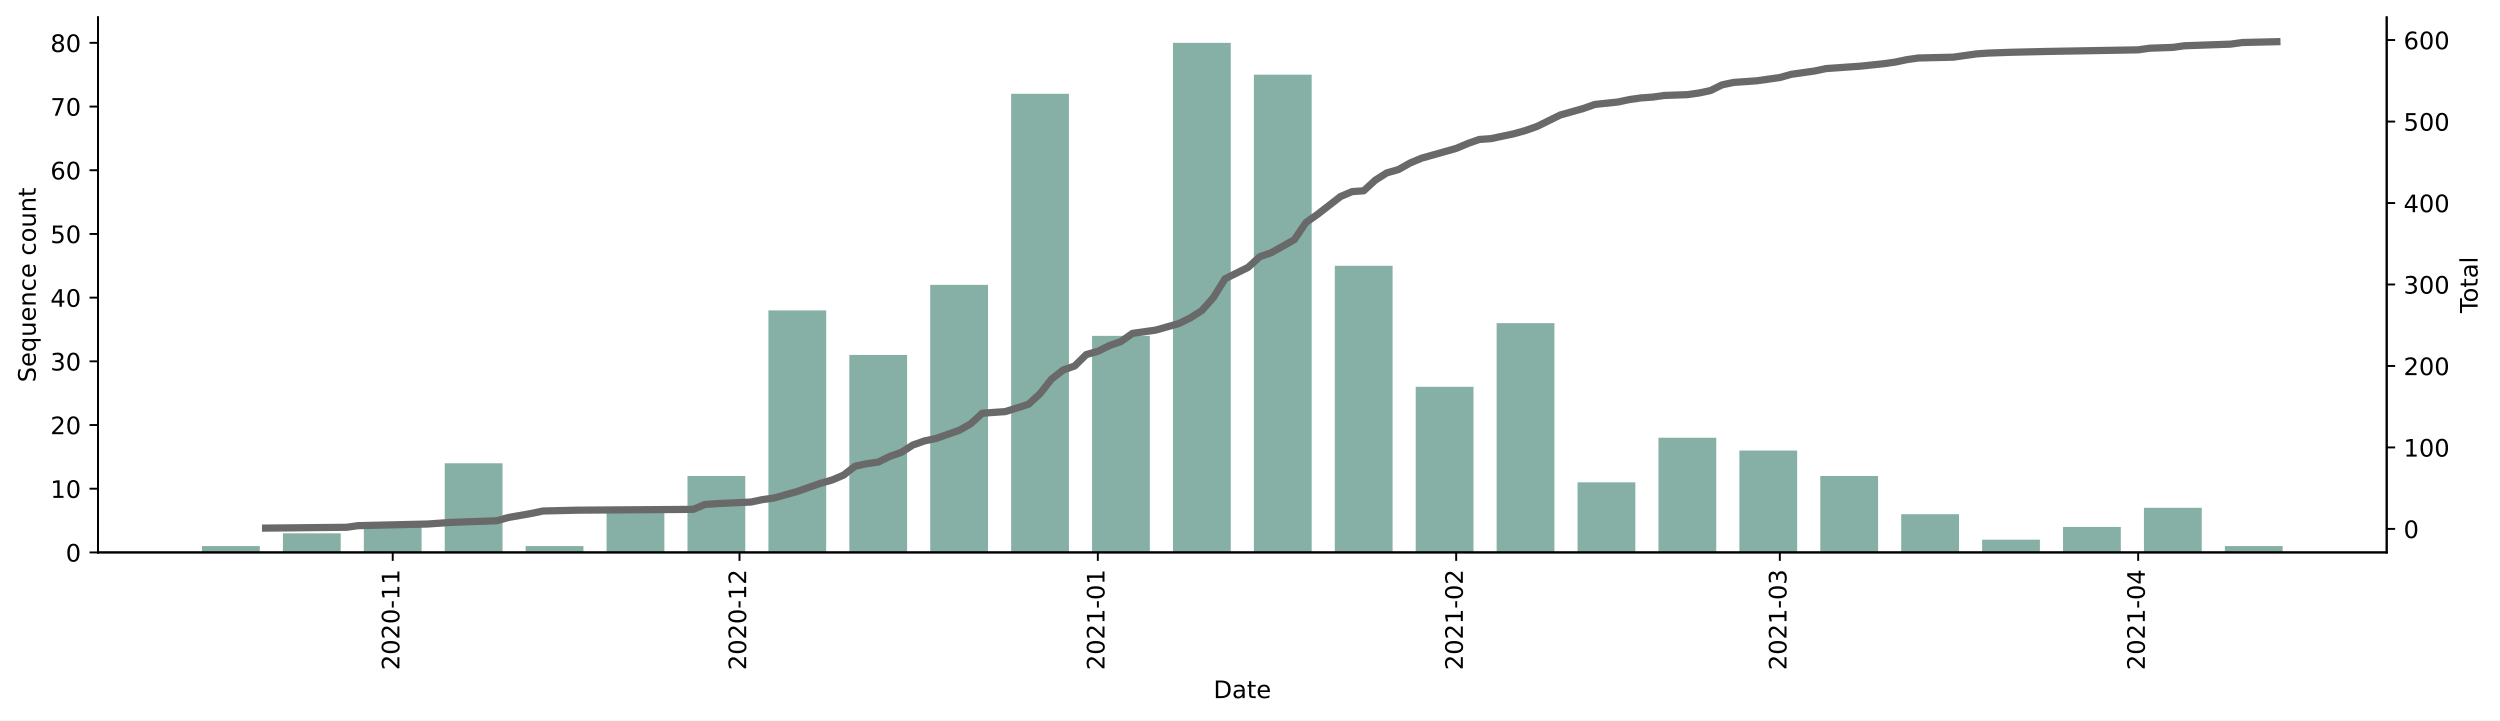
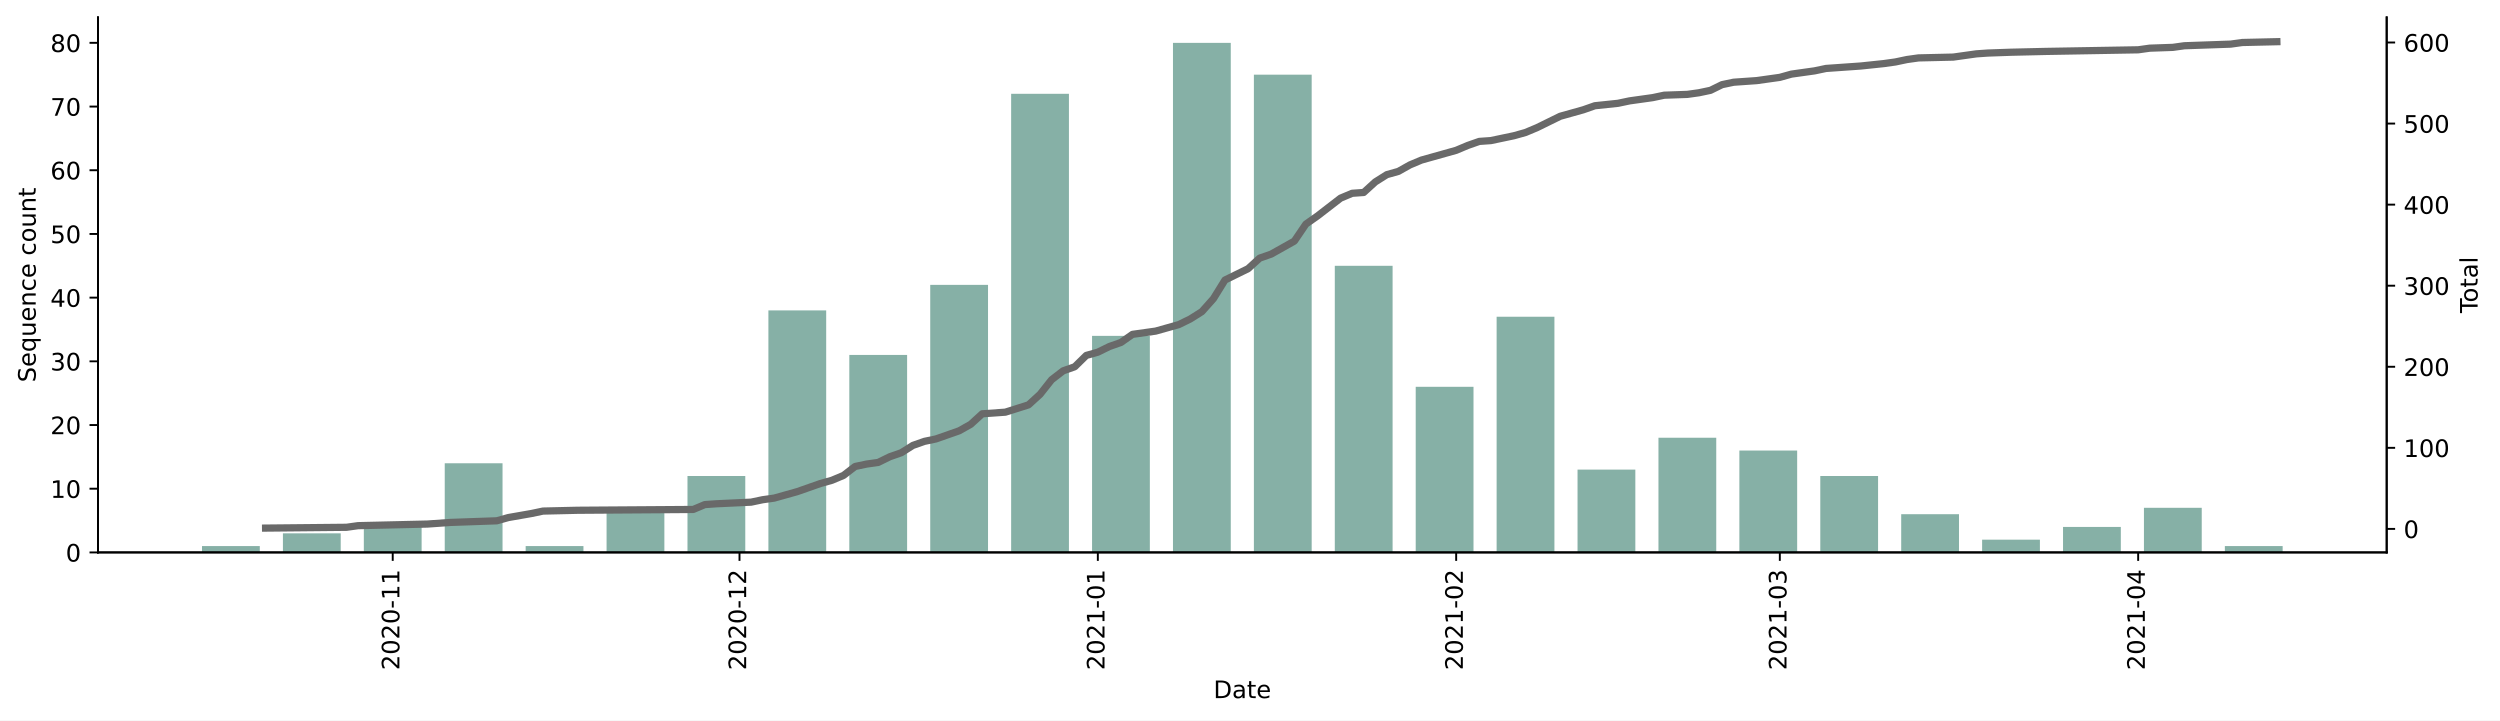
<svg xmlns="http://www.w3.org/2000/svg" xmlns:xlink="http://www.w3.org/1999/xlink" height="298.621pt" version="1.1" viewBox="0 0 1036.169 298.621" width="1036.169pt">
  <defs>
    <style type="text/css">*{stroke-linecap:butt;stroke-linejoin:round;}</style>
  </defs>
  <g id="figure_1">
    <g id="patch_1">
      <path d="M 0 298.621  L 1036.169 298.621  L 1036.169 0  L 0 0  z " style="fill:#ffffff;" />
    </g>
    <g id="axes_1">
      <g id="patch_2">
        <path d="M 40.603 228.96  L 989.203 228.96  L 989.203 7.2  L 40.603 7.2  z " style="fill:#ffffff;" />
      </g>
      <g id="patch_3">
-         <path clip-path="url(#p491e9b3d1e)" d="M 83.721 228.96  L 107.676 228.96  L 107.676 226.32  L 83.721 226.32  z " style="fill:#86b0a6;" />
+         <path clip-path="url(#p1c9dabd5e3)" d="M 83.721 228.96  L 107.676 228.96  L 107.676 226.32  L 83.721 226.32  z " style="fill:#86b0a6;" />
      </g>
      <g id="patch_4">
-         <path clip-path="url(#p491e9b3d1e)" d="M 117.258 228.96  L 141.212 228.96  L 141.212 221.04  L 117.258 221.04  z " style="fill:#86b0a6;" />
+         <path clip-path="url(#p1c9dabd5e3)" d="M 117.258 228.96  L 141.212 228.96  L 141.212 221.04  L 117.258 221.04  z " style="fill:#86b0a6;" />
      </g>
      <g id="patch_5">
-         <path clip-path="url(#p491e9b3d1e)" d="M 150.794 228.96  L 174.749 228.96  L 174.749 218.4  L 150.794 218.4  z " style="fill:#86b0a6;" />
+         <path clip-path="url(#p1c9dabd5e3)" d="M 150.794 228.96  L 174.749 228.96  L 174.749 218.4  L 150.794 218.4  z " style="fill:#86b0a6;" />
      </g>
      <g id="patch_6">
-         <path clip-path="url(#p491e9b3d1e)" d="M 184.33 228.96  L 208.285 228.96  L 208.285 192  L 184.33 192  z " style="fill:#86b0a6;" />
+         <path clip-path="url(#p1c9dabd5e3)" d="M 184.33 228.96  L 208.285 228.96  L 208.285 192  L 184.33 192  z " style="fill:#86b0a6;" />
      </g>
      <g id="patch_7">
-         <path clip-path="url(#p491e9b3d1e)" d="M 217.867 228.96  L 241.821 228.96  L 241.821 226.32  L 217.867 226.32  z " style="fill:#86b0a6;" />
+         <path clip-path="url(#p1c9dabd5e3)" d="M 217.867 228.96  L 241.821 228.96  L 241.821 226.32  L 217.867 226.32  z " style="fill:#86b0a6;" />
      </g>
      <g id="patch_8">
-         <path clip-path="url(#p491e9b3d1e)" d="M 251.403 228.96  L 275.358 228.96  L 275.358 210.48  L 251.403 210.48  z " style="fill:#86b0a6;" />
+         <path clip-path="url(#p1c9dabd5e3)" d="M 251.403 228.96  L 275.358 228.96  L 275.358 210.48  L 251.403 210.48  z " style="fill:#86b0a6;" />
      </g>
      <g id="patch_9">
-         <path clip-path="url(#p491e9b3d1e)" d="M 284.939 228.96  L 308.894 228.96  L 308.894 197.28  L 284.939 197.28  z " style="fill:#86b0a6;" />
+         <path clip-path="url(#p1c9dabd5e3)" d="M 284.939 228.96  L 308.894 228.96  L 308.894 197.28  L 284.939 197.28  z " style="fill:#86b0a6;" />
      </g>
      <g id="patch_10">
-         <path clip-path="url(#p491e9b3d1e)" d="M 318.476 228.96  L 342.43 228.96  L 342.43 128.64  L 318.476 128.64  z " style="fill:#86b0a6;" />
+         <path clip-path="url(#p1c9dabd5e3)" d="M 318.476 228.96  L 342.43 228.96  L 342.43 128.64  L 318.476 128.64  z " style="fill:#86b0a6;" />
      </g>
      <g id="patch_11">
-         <path clip-path="url(#p491e9b3d1e)" d="M 352.012 228.96  L 375.967 228.96  L 375.967 147.12  L 352.012 147.12  z " style="fill:#86b0a6;" />
+         <path clip-path="url(#p1c9dabd5e3)" d="M 352.012 228.96  L 375.967 228.96  L 375.967 147.12  L 352.012 147.12  z " style="fill:#86b0a6;" />
      </g>
      <g id="patch_12">
-         <path clip-path="url(#p491e9b3d1e)" d="M 385.549 228.96  L 409.503 228.96  L 409.503 118.08  L 385.549 118.08  z " style="fill:#86b0a6;" />
+         <path clip-path="url(#p1c9dabd5e3)" d="M 385.549 228.96  L 409.503 228.96  L 409.503 118.08  L 385.549 118.08  z " style="fill:#86b0a6;" />
      </g>
      <g id="patch_13">
-         <path clip-path="url(#p491e9b3d1e)" d="M 419.085 228.96  L 443.039 228.96  L 443.039 38.88  L 419.085 38.88  z " style="fill:#86b0a6;" />
+         <path clip-path="url(#p1c9dabd5e3)" d="M 419.085 228.96  L 443.039 228.96  L 443.039 38.88  L 419.085 38.88  z " style="fill:#86b0a6;" />
      </g>
      <g id="patch_14">
-         <path clip-path="url(#p491e9b3d1e)" d="M 452.621 228.96  L 476.576 228.96  L 476.576 139.2  L 452.621 139.2  z " style="fill:#86b0a6;" />
+         <path clip-path="url(#p1c9dabd5e3)" d="M 452.621 228.96  L 476.576 228.96  L 476.576 139.2  L 452.621 139.2  z " style="fill:#86b0a6;" />
      </g>
      <g id="patch_15">
-         <path clip-path="url(#p491e9b3d1e)" d="M 486.158 228.96  L 510.112 228.96  L 510.112 17.76  L 486.158 17.76  z " style="fill:#86b0a6;" />
+         <path clip-path="url(#p1c9dabd5e3)" d="M 486.158 228.96  L 510.112 228.96  L 510.112 17.76  L 486.158 17.76  z " style="fill:#86b0a6;" />
      </g>
      <g id="patch_16">
-         <path clip-path="url(#p491e9b3d1e)" d="M 519.694 228.96  L 543.649 228.96  L 543.649 30.96  L 519.694 30.96  z " style="fill:#86b0a6;" />
+         <path clip-path="url(#p1c9dabd5e3)" d="M 519.694 228.96  L 543.649 228.96  L 543.649 30.96  L 519.694 30.96  z " style="fill:#86b0a6;" />
      </g>
      <g id="patch_17">
-         <path clip-path="url(#p491e9b3d1e)" d="M 553.23 228.96  L 577.185 228.96  L 577.185 110.16  L 553.23 110.16  z " style="fill:#86b0a6;" />
+         <path clip-path="url(#p1c9dabd5e3)" d="M 553.23 228.96  L 577.185 228.96  L 577.185 110.16  L 553.23 110.16  z " style="fill:#86b0a6;" />
      </g>
      <g id="patch_18">
-         <path clip-path="url(#p491e9b3d1e)" d="M 586.767 228.96  L 610.721 228.96  L 610.721 160.32  L 586.767 160.32  z " style="fill:#86b0a6;" />
+         <path clip-path="url(#p1c9dabd5e3)" d="M 586.767 228.96  L 610.721 228.96  L 610.721 160.32  L 586.767 160.32  z " style="fill:#86b0a6;" />
      </g>
      <g id="patch_19">
-         <path clip-path="url(#p491e9b3d1e)" d="M 620.303 228.96  L 644.258 228.96  L 644.258 133.92  L 620.303 133.92  z " style="fill:#86b0a6;" />
+         <path clip-path="url(#p1c9dabd5e3)" d="M 620.303 228.96  L 644.258 228.96  L 644.258 131.28  L 620.303 131.28  z " style="fill:#86b0a6;" />
      </g>
      <g id="patch_20">
-         <path clip-path="url(#p491e9b3d1e)" d="M 653.839 228.96  L 677.794 228.96  L 677.794 199.92  L 653.839 199.92  z " style="fill:#86b0a6;" />
+         <path clip-path="url(#p1c9dabd5e3)" d="M 653.839 228.96  L 677.794 228.96  L 677.794 194.64  L 653.839 194.64  z " style="fill:#86b0a6;" />
      </g>
      <g id="patch_21">
-         <path clip-path="url(#p491e9b3d1e)" d="M 687.376 228.96  L 711.33 228.96  L 711.33 181.44  L 687.376 181.44  z " style="fill:#86b0a6;" />
+         <path clip-path="url(#p1c9dabd5e3)" d="M 687.376 228.96  L 711.33 228.96  L 711.33 181.44  L 687.376 181.44  z " style="fill:#86b0a6;" />
      </g>
      <g id="patch_22">
-         <path clip-path="url(#p491e9b3d1e)" d="M 720.912 228.96  L 744.867 228.96  L 744.867 186.72  L 720.912 186.72  z " style="fill:#86b0a6;" />
+         <path clip-path="url(#p1c9dabd5e3)" d="M 720.912 228.96  L 744.867 228.96  L 744.867 186.72  L 720.912 186.72  z " style="fill:#86b0a6;" />
      </g>
      <g id="patch_23">
-         <path clip-path="url(#p491e9b3d1e)" d="M 754.449 228.96  L 778.403 228.96  L 778.403 197.28  L 754.449 197.28  z " style="fill:#86b0a6;" />
+         <path clip-path="url(#p1c9dabd5e3)" d="M 754.449 228.96  L 778.403 228.96  L 778.403 197.28  L 754.449 197.28  z " style="fill:#86b0a6;" />
      </g>
      <g id="patch_24">
-         <path clip-path="url(#p491e9b3d1e)" d="M 787.985 228.96  L 811.939 228.96  L 811.939 213.12  L 787.985 213.12  z " style="fill:#86b0a6;" />
+         <path clip-path="url(#p1c9dabd5e3)" d="M 787.985 228.96  L 811.939 228.96  L 811.939 213.12  L 787.985 213.12  z " style="fill:#86b0a6;" />
      </g>
      <g id="patch_25">
-         <path clip-path="url(#p491e9b3d1e)" d="M 821.521 228.96  L 845.476 228.96  L 845.476 223.68  L 821.521 223.68  z " style="fill:#86b0a6;" />
+         <path clip-path="url(#p1c9dabd5e3)" d="M 821.521 228.96  L 845.476 228.96  L 845.476 223.68  L 821.521 223.68  z " style="fill:#86b0a6;" />
      </g>
      <g id="patch_26">
-         <path clip-path="url(#p491e9b3d1e)" d="M 855.058 228.96  L 879.012 228.96  L 879.012 218.4  L 855.058 218.4  z " style="fill:#86b0a6;" />
+         <path clip-path="url(#p1c9dabd5e3)" d="M 855.058 228.96  L 879.012 228.96  L 879.012 218.4  L 855.058 218.4  z " style="fill:#86b0a6;" />
      </g>
      <g id="patch_27">
-         <path clip-path="url(#p491e9b3d1e)" d="M 888.594 228.96  L 912.549 228.96  L 912.549 210.48  L 888.594 210.48  z " style="fill:#86b0a6;" />
+         <path clip-path="url(#p1c9dabd5e3)" d="M 888.594 228.96  L 912.549 228.96  L 912.549 210.48  L 888.594 210.48  z " style="fill:#86b0a6;" />
      </g>
      <g id="patch_28">
-         <path clip-path="url(#p491e9b3d1e)" d="M 922.13 228.96  L 946.085 228.96  L 946.085 226.32  L 922.13 226.32  z " style="fill:#86b0a6;" />
+         <path clip-path="url(#p1c9dabd5e3)" d="M 922.13 228.96  L 946.085 228.96  L 946.085 226.32  L 922.13 226.32  z " style="fill:#86b0a6;" />
      </g>
      <g id="matplotlib.axis_1">
        <g id="xtick_1">
          <g id="line2d_1">
            <defs>
-               <path d="M 0 0  L 0 3.5  " id="m1085ce2974" style="stroke:#000000;stroke-width:0.8;" />
+               <path d="M 0 0  L 0 3.5  " id="m5eb564150a" style="stroke:#000000;stroke-width:0.8;" />
            </defs>
            <g>
-               <use style="stroke:#000000;stroke-width:0.8;" x="162.771" xlink:href="#m1085ce2974" y="228.96" />
+               <use style="stroke:#000000;stroke-width:0.8;" x="162.771" xlink:href="#m5eb564150a" y="228.96" />
            </g>
          </g>
          <g id="text_1">
            <g transform="translate(165.5307 277.7428)rotate(-90)scale(0.1 -0.1)">
              <defs>
                <path d="M 19.188 8.297  L 53.609 8.297  L 53.609 0  L 7.328 0  L 7.328 8.297  Q 12.938 14.109 22.625 23.891  Q 32.328 33.688 34.812 36.531  Q 39.547 41.844 41.422 45.531  Q 43.312 49.219 43.312 52.781  Q 43.312 58.594 39.234 62.25  Q 35.156 65.922 28.609 65.922  Q 23.969 65.922 18.812 64.312  Q 13.672 62.703 7.812 59.422  L 7.812 69.391  Q 13.766 71.781 18.938 73  Q 24.125 74.219 28.422 74.219  Q 39.75 74.219 46.484 68.547  Q 53.219 62.891 53.219 53.422  Q 53.219 48.922 51.531 44.891  Q 49.859 40.875 45.406 35.406  Q 44.188 33.984 37.641 27.219  Q 31.109 20.453 19.188 8.297  z " id="DejaVuSans-50" />
                <path d="M 31.781 66.406  Q 24.172 66.406 20.328 58.906  Q 16.5 51.422 16.5 36.375  Q 16.5 21.391 20.328 13.891  Q 24.172 6.391 31.781 6.391  Q 39.453 6.391 43.281 13.891  Q 47.125 21.391 47.125 36.375  Q 47.125 51.422 43.281 58.906  Q 39.453 66.406 31.781 66.406  z M 31.781 74.219  Q 44.047 74.219 50.516 64.516  Q 56.984 54.828 56.984 36.375  Q 56.984 17.969 50.516 8.266  Q 44.047 -1.422 31.781 -1.422  Q 19.531 -1.422 13.062 8.266  Q 6.594 17.969 6.594 36.375  Q 6.594 54.828 13.062 64.516  Q 19.531 74.219 31.781 74.219  z " id="DejaVuSans-48" />
                <path d="M 4.891 31.391  L 31.203 31.391  L 31.203 23.391  L 4.891 23.391  z " id="DejaVuSans-45" />
                <path d="M 12.406 8.297  L 28.516 8.297  L 28.516 63.922  L 10.984 60.406  L 10.984 69.391  L 28.422 72.906  L 38.281 72.906  L 38.281 8.297  L 54.391 8.297  L 54.391 0  L 12.406 0  z " id="DejaVuSans-49" />
              </defs>
              <use xlink:href="#DejaVuSans-50" />
              <use x="63.623" xlink:href="#DejaVuSans-48" />
              <use x="127.246" xlink:href="#DejaVuSans-50" />
              <use x="190.869" xlink:href="#DejaVuSans-48" />
              <use x="254.492" xlink:href="#DejaVuSans-45" />
              <use x="290.576" xlink:href="#DejaVuSans-49" />
              <use x="354.199" xlink:href="#DejaVuSans-49" />
            </g>
          </g>
        </g>
        <g id="xtick_2">
          <g id="line2d_2">
            <g>
-               <use style="stroke:#000000;stroke-width:0.8;" x="306.499" xlink:href="#m1085ce2974" y="228.96" />
+               <use style="stroke:#000000;stroke-width:0.8;" x="306.499" xlink:href="#m5eb564150a" y="228.96" />
            </g>
          </g>
          <g id="text_2">
            <g transform="translate(309.258 277.7428)rotate(-90)scale(0.1 -0.1)">
              <use xlink:href="#DejaVuSans-50" />
              <use x="63.623" xlink:href="#DejaVuSans-48" />
              <use x="127.246" xlink:href="#DejaVuSans-50" />
              <use x="190.869" xlink:href="#DejaVuSans-48" />
              <use x="254.492" xlink:href="#DejaVuSans-45" />
              <use x="290.576" xlink:href="#DejaVuSans-49" />
              <use x="354.199" xlink:href="#DejaVuSans-50" />
            </g>
          </g>
        </g>
        <g id="xtick_3">
          <g id="line2d_3">
            <g>
-               <use style="stroke:#000000;stroke-width:0.8;" x="455.017" xlink:href="#m1085ce2974" y="228.96" />
+               <use style="stroke:#000000;stroke-width:0.8;" x="455.017" xlink:href="#m5eb564150a" y="228.96" />
            </g>
          </g>
          <g id="text_3">
            <g transform="translate(457.7761 277.7428)rotate(-90)scale(0.1 -0.1)">
              <use xlink:href="#DejaVuSans-50" />
              <use x="63.623" xlink:href="#DejaVuSans-48" />
              <use x="127.246" xlink:href="#DejaVuSans-50" />
              <use x="190.869" xlink:href="#DejaVuSans-49" />
              <use x="254.492" xlink:href="#DejaVuSans-45" />
              <use x="290.576" xlink:href="#DejaVuSans-48" />
              <use x="354.199" xlink:href="#DejaVuSans-49" />
            </g>
          </g>
        </g>
        <g id="xtick_4">
          <g id="line2d_4">
            <g>
-               <use style="stroke:#000000;stroke-width:0.8;" x="603.535" xlink:href="#m1085ce2974" y="228.96" />
+               <use style="stroke:#000000;stroke-width:0.8;" x="603.535" xlink:href="#m5eb564150a" y="228.96" />
            </g>
          </g>
          <g id="text_4">
            <g transform="translate(606.2943 277.7428)rotate(-90)scale(0.1 -0.1)">
              <use xlink:href="#DejaVuSans-50" />
              <use x="63.623" xlink:href="#DejaVuSans-48" />
              <use x="127.246" xlink:href="#DejaVuSans-50" />
              <use x="190.869" xlink:href="#DejaVuSans-49" />
              <use x="254.492" xlink:href="#DejaVuSans-45" />
              <use x="290.576" xlink:href="#DejaVuSans-48" />
              <use x="354.199" xlink:href="#DejaVuSans-50" />
            </g>
          </g>
        </g>
        <g id="xtick_5">
          <g id="line2d_5">
            <g>
-               <use style="stroke:#000000;stroke-width:0.8;" x="737.68" xlink:href="#m1085ce2974" y="228.96" />
+               <use style="stroke:#000000;stroke-width:0.8;" x="737.68" xlink:href="#m5eb564150a" y="228.96" />
            </g>
          </g>
          <g id="text_5">
            <g transform="translate(740.4398 277.7428)rotate(-90)scale(0.1 -0.1)">
              <defs>
                <path d="M 40.578 39.312  Q 47.656 37.797 51.625 33  Q 55.609 28.219 55.609 21.188  Q 55.609 10.406 48.188 4.484  Q 40.766 -1.422 27.094 -1.422  Q 22.516 -1.422 17.656 -0.516  Q 12.797 0.391 7.625 2.203  L 7.625 11.719  Q 11.719 9.328 16.594 8.109  Q 21.484 6.891 26.812 6.891  Q 36.078 6.891 40.938 10.547  Q 45.797 14.203 45.797 21.188  Q 45.797 27.641 41.281 31.266  Q 36.766 34.906 28.719 34.906  L 20.219 34.906  L 20.219 43.016  L 29.109 43.016  Q 36.375 43.016 40.234 45.922  Q 44.094 48.828 44.094 54.297  Q 44.094 59.906 40.109 62.906  Q 36.141 65.922 28.719 65.922  Q 24.656 65.922 20.016 65.031  Q 15.375 64.156 9.812 62.312  L 9.812 71.094  Q 15.438 72.656 20.344 73.438  Q 25.25 74.219 29.594 74.219  Q 40.828 74.219 47.359 69.109  Q 53.906 64.016 53.906 55.328  Q 53.906 49.266 50.438 45.094  Q 46.969 40.922 40.578 39.312  z " id="DejaVuSans-51" />
              </defs>
              <use xlink:href="#DejaVuSans-50" />
              <use x="63.623" xlink:href="#DejaVuSans-48" />
              <use x="127.246" xlink:href="#DejaVuSans-50" />
              <use x="190.869" xlink:href="#DejaVuSans-49" />
              <use x="254.492" xlink:href="#DejaVuSans-45" />
              <use x="290.576" xlink:href="#DejaVuSans-48" />
              <use x="354.199" xlink:href="#DejaVuSans-51" />
            </g>
          </g>
        </g>
        <g id="xtick_6">
          <g id="line2d_6">
            <g>
-               <use style="stroke:#000000;stroke-width:0.8;" x="886.199" xlink:href="#m1085ce2974" y="228.96" />
+               <use style="stroke:#000000;stroke-width:0.8;" x="886.199" xlink:href="#m5eb564150a" y="228.96" />
            </g>
          </g>
          <g id="text_6">
            <g transform="translate(888.958 277.7428)rotate(-90)scale(0.1 -0.1)">
              <defs>
                <path d="M 37.797 64.312  L 12.891 25.391  L 37.797 25.391  z M 35.203 72.906  L 47.609 72.906  L 47.609 25.391  L 58.016 25.391  L 58.016 17.188  L 47.609 17.188  L 47.609 0  L 37.797 0  L 37.797 17.188  L 4.891 17.188  L 4.891 26.703  z " id="DejaVuSans-52" />
              </defs>
              <use xlink:href="#DejaVuSans-50" />
              <use x="63.623" xlink:href="#DejaVuSans-48" />
              <use x="127.246" xlink:href="#DejaVuSans-50" />
              <use x="190.869" xlink:href="#DejaVuSans-49" />
              <use x="254.492" xlink:href="#DejaVuSans-45" />
              <use x="290.576" xlink:href="#DejaVuSans-48" />
              <use x="354.199" xlink:href="#DejaVuSans-52" />
            </g>
          </g>
        </g>
        <g id="text_7">
          <g transform="translate(502.9523 289.3413)scale(0.1 -0.1)">
            <defs>
              <path d="M 19.672 64.797  L 19.672 8.109  L 31.594 8.109  Q 46.688 8.109 53.688 14.938  Q 60.688 21.781 60.688 36.531  Q 60.688 51.172 53.688 57.984  Q 46.688 64.797 31.594 64.797  z M 9.812 72.906  L 30.078 72.906  Q 51.266 72.906 61.172 64.094  Q 71.094 55.281 71.094 36.531  Q 71.094 17.672 61.125 8.828  Q 51.172 0 30.078 0  L 9.812 0  z " id="DejaVuSans-68" />
              <path d="M 34.281 27.484  Q 23.391 27.484 19.188 25  Q 14.984 22.516 14.984 16.5  Q 14.984 11.719 18.141 8.906  Q 21.297 6.109 26.703 6.109  Q 34.188 6.109 38.703 11.406  Q 43.219 16.703 43.219 25.484  L 43.219 27.484  z M 52.203 31.203  L 52.203 0  L 43.219 0  L 43.219 8.297  Q 40.141 3.328 35.547 0.953  Q 30.953 -1.422 24.312 -1.422  Q 15.922 -1.422 10.953 3.297  Q 6 8.016 6 15.922  Q 6 25.141 12.172 29.828  Q 18.359 34.516 30.609 34.516  L 43.219 34.516  L 43.219 35.406  Q 43.219 41.609 39.141 45  Q 35.062 48.391 27.688 48.391  Q 23 48.391 18.547 47.266  Q 14.109 46.141 10.016 43.891  L 10.016 52.203  Q 14.938 54.109 19.578 55.047  Q 24.219 56 28.609 56  Q 40.484 56 46.344 49.844  Q 52.203 43.703 52.203 31.203  z " id="DejaVuSans-97" />
              <path d="M 18.312 70.219  L 18.312 54.688  L 36.812 54.688  L 36.812 47.703  L 18.312 47.703  L 18.312 18.016  Q 18.312 11.328 20.141 9.422  Q 21.969 7.516 27.594 7.516  L 36.812 7.516  L 36.812 0  L 27.594 0  Q 17.188 0 13.234 3.875  Q 9.281 7.766 9.281 18.016  L 9.281 47.703  L 2.688 47.703  L 2.688 54.688  L 9.281 54.688  L 9.281 70.219  z " id="DejaVuSans-116" />
              <path d="M 56.203 29.594  L 56.203 25.203  L 14.891 25.203  Q 15.484 15.922 20.484 11.062  Q 25.484 6.203 34.422 6.203  Q 39.594 6.203 44.453 7.469  Q 49.312 8.734 54.109 11.281  L 54.109 2.781  Q 49.266 0.734 44.188 -0.344  Q 39.109 -1.422 33.891 -1.422  Q 20.797 -1.422 13.156 6.188  Q 5.516 13.812 5.516 26.812  Q 5.516 40.234 12.766 48.109  Q 20.016 56 32.328 56  Q 43.359 56 49.781 48.891  Q 56.203 41.797 56.203 29.594  z M 47.219 32.234  Q 47.125 39.594 43.094 43.984  Q 39.062 48.391 32.422 48.391  Q 24.906 48.391 20.391 44.141  Q 15.875 39.891 15.188 32.172  z " id="DejaVuSans-101" />
            </defs>
            <use xlink:href="#DejaVuSans-68" />
            <use x="77.002" xlink:href="#DejaVuSans-97" />
            <use x="138.281" xlink:href="#DejaVuSans-116" />
            <use x="177.49" xlink:href="#DejaVuSans-101" />
          </g>
        </g>
      </g>
      <g id="matplotlib.axis_2">
        <g id="ytick_1">
          <g id="line2d_7">
            <defs>
-               <path d="M 0 0  L -3.5 0  " id="m1a29163b48" style="stroke:#000000;stroke-width:0.8;" />
+               <path d="M 0 0  L -3.5 0  " id="m7e76561379" style="stroke:#000000;stroke-width:0.8;" />
            </defs>
            <g>
-               <use style="stroke:#000000;stroke-width:0.8;" x="40.603" xlink:href="#m1a29163b48" y="228.96" />
+               <use style="stroke:#000000;stroke-width:0.8;" x="40.603" xlink:href="#m7e76561379" y="228.96" />
            </g>
          </g>
          <g id="text_8">
            <g transform="translate(27.24063 232.7592)scale(0.1 -0.1)">
              <use xlink:href="#DejaVuSans-48" />
            </g>
          </g>
        </g>
        <g id="ytick_2">
          <g id="line2d_8">
            <g>
-               <use style="stroke:#000000;stroke-width:0.8;" x="40.603" xlink:href="#m1a29163b48" y="202.56" />
+               <use style="stroke:#000000;stroke-width:0.8;" x="40.603" xlink:href="#m7e76561379" y="202.56" />
            </g>
          </g>
          <g id="text_9">
            <g transform="translate(20.87813 206.3592)scale(0.1 -0.1)">
              <use xlink:href="#DejaVuSans-49" />
              <use x="63.623" xlink:href="#DejaVuSans-48" />
            </g>
          </g>
        </g>
        <g id="ytick_3">
          <g id="line2d_9">
            <g>
-               <use style="stroke:#000000;stroke-width:0.8;" x="40.603" xlink:href="#m1a29163b48" y="176.16" />
+               <use style="stroke:#000000;stroke-width:0.8;" x="40.603" xlink:href="#m7e76561379" y="176.16" />
            </g>
          </g>
          <g id="text_10">
            <g transform="translate(20.87813 179.9592)scale(0.1 -0.1)">
              <use xlink:href="#DejaVuSans-50" />
              <use x="63.623" xlink:href="#DejaVuSans-48" />
            </g>
          </g>
        </g>
        <g id="ytick_4">
          <g id="line2d_10">
            <g>
-               <use style="stroke:#000000;stroke-width:0.8;" x="40.603" xlink:href="#m1a29163b48" y="149.76" />
+               <use style="stroke:#000000;stroke-width:0.8;" x="40.603" xlink:href="#m7e76561379" y="149.76" />
            </g>
          </g>
          <g id="text_11">
            <g transform="translate(20.87813 153.5592)scale(0.1 -0.1)">
              <use xlink:href="#DejaVuSans-51" />
              <use x="63.623" xlink:href="#DejaVuSans-48" />
            </g>
          </g>
        </g>
        <g id="ytick_5">
          <g id="line2d_11">
            <g>
-               <use style="stroke:#000000;stroke-width:0.8;" x="40.603" xlink:href="#m1a29163b48" y="123.36" />
+               <use style="stroke:#000000;stroke-width:0.8;" x="40.603" xlink:href="#m7e76561379" y="123.36" />
            </g>
          </g>
          <g id="text_12">
            <g transform="translate(20.87813 127.1592)scale(0.1 -0.1)">
              <use xlink:href="#DejaVuSans-52" />
              <use x="63.623" xlink:href="#DejaVuSans-48" />
            </g>
          </g>
        </g>
        <g id="ytick_6">
          <g id="line2d_12">
            <g>
-               <use style="stroke:#000000;stroke-width:0.8;" x="40.603" xlink:href="#m1a29163b48" y="96.96" />
+               <use style="stroke:#000000;stroke-width:0.8;" x="40.603" xlink:href="#m7e76561379" y="96.96" />
            </g>
          </g>
          <g id="text_13">
            <g transform="translate(20.87813 100.7592)scale(0.1 -0.1)">
              <defs>
                <path d="M 10.797 72.906  L 49.516 72.906  L 49.516 64.594  L 19.828 64.594  L 19.828 46.734  Q 21.969 47.469 24.109 47.828  Q 26.266 48.188 28.422 48.188  Q 40.625 48.188 47.75 41.5  Q 54.891 34.812 54.891 23.391  Q 54.891 11.625 47.562 5.094  Q 40.234 -1.422 26.906 -1.422  Q 22.312 -1.422 17.547 -0.641  Q 12.797 0.141 7.719 1.703  L 7.719 11.625  Q 12.109 9.234 16.797 8.062  Q 21.484 6.891 26.703 6.891  Q 35.156 6.891 40.078 11.328  Q 45.016 15.766 45.016 23.391  Q 45.016 31 40.078 35.438  Q 35.156 39.891 26.703 39.891  Q 22.75 39.891 18.812 39.016  Q 14.891 38.141 10.797 36.281  z " id="DejaVuSans-53" />
              </defs>
              <use xlink:href="#DejaVuSans-53" />
              <use x="63.623" xlink:href="#DejaVuSans-48" />
            </g>
          </g>
        </g>
        <g id="ytick_7">
          <g id="line2d_13">
            <g>
-               <use style="stroke:#000000;stroke-width:0.8;" x="40.603" xlink:href="#m1a29163b48" y="70.56" />
+               <use style="stroke:#000000;stroke-width:0.8;" x="40.603" xlink:href="#m7e76561379" y="70.56" />
            </g>
          </g>
          <g id="text_14">
            <g transform="translate(20.87813 74.35922)scale(0.1 -0.1)">
              <defs>
                <path d="M 33.016 40.375  Q 26.375 40.375 22.484 35.828  Q 18.609 31.297 18.609 23.391  Q 18.609 15.531 22.484 10.953  Q 26.375 6.391 33.016 6.391  Q 39.656 6.391 43.531 10.953  Q 47.406 15.531 47.406 23.391  Q 47.406 31.297 43.531 35.828  Q 39.656 40.375 33.016 40.375  z M 52.594 71.297  L 52.594 62.312  Q 48.875 64.062 45.094 64.984  Q 41.312 65.922 37.594 65.922  Q 27.828 65.922 22.672 59.328  Q 17.531 52.734 16.797 39.406  Q 19.672 43.656 24.016 45.922  Q 28.375 48.188 33.594 48.188  Q 44.578 48.188 50.953 41.516  Q 57.328 34.859 57.328 23.391  Q 57.328 12.156 50.688 5.359  Q 44.047 -1.422 33.016 -1.422  Q 20.359 -1.422 13.672 8.266  Q 6.984 17.969 6.984 36.375  Q 6.984 53.656 15.188 63.938  Q 23.391 74.219 37.203 74.219  Q 40.922 74.219 44.703 73.484  Q 48.484 72.75 52.594 71.297  z " id="DejaVuSans-54" />
              </defs>
              <use xlink:href="#DejaVuSans-54" />
              <use x="63.623" xlink:href="#DejaVuSans-48" />
            </g>
          </g>
        </g>
        <g id="ytick_8">
          <g id="line2d_14">
            <g>
-               <use style="stroke:#000000;stroke-width:0.8;" x="40.603" xlink:href="#m1a29163b48" y="44.16" />
+               <use style="stroke:#000000;stroke-width:0.8;" x="40.603" xlink:href="#m7e76561379" y="44.16" />
            </g>
          </g>
          <g id="text_15">
            <g transform="translate(20.87813 47.95922)scale(0.1 -0.1)">
              <defs>
                <path d="M 8.203 72.906  L 55.078 72.906  L 55.078 68.703  L 28.609 0  L 18.312 0  L 43.219 64.594  L 8.203 64.594  z " id="DejaVuSans-55" />
              </defs>
              <use xlink:href="#DejaVuSans-55" />
              <use x="63.623" xlink:href="#DejaVuSans-48" />
            </g>
          </g>
        </g>
        <g id="ytick_9">
          <g id="line2d_15">
            <g>
-               <use style="stroke:#000000;stroke-width:0.8;" x="40.603" xlink:href="#m1a29163b48" y="17.76" />
+               <use style="stroke:#000000;stroke-width:0.8;" x="40.603" xlink:href="#m7e76561379" y="17.76" />
            </g>
          </g>
          <g id="text_16">
            <g transform="translate(20.87813 21.55922)scale(0.1 -0.1)">
              <defs>
                <path d="M 31.781 34.625  Q 24.75 34.625 20.719 30.859  Q 16.703 27.094 16.703 20.516  Q 16.703 13.922 20.719 10.156  Q 24.75 6.391 31.781 6.391  Q 38.812 6.391 42.859 10.172  Q 46.922 13.969 46.922 20.516  Q 46.922 27.094 42.891 30.859  Q 38.875 34.625 31.781 34.625  z M 21.922 38.812  Q 15.578 40.375 12.031 44.719  Q 8.5 49.078 8.5 55.328  Q 8.5 64.062 14.719 69.141  Q 20.953 74.219 31.781 74.219  Q 42.672 74.219 48.875 69.141  Q 55.078 64.062 55.078 55.328  Q 55.078 49.078 51.531 44.719  Q 48 40.375 41.703 38.812  Q 48.828 37.156 52.797 32.312  Q 56.781 27.484 56.781 20.516  Q 56.781 9.906 50.312 4.234  Q 43.844 -1.422 31.781 -1.422  Q 19.734 -1.422 13.25 4.234  Q 6.781 9.906 6.781 20.516  Q 6.781 27.484 10.781 32.312  Q 14.797 37.156 21.922 38.812  z M 18.312 54.391  Q 18.312 48.734 21.844 45.562  Q 25.391 42.391 31.781 42.391  Q 38.141 42.391 41.719 45.562  Q 45.312 48.734 45.312 54.391  Q 45.312 60.062 41.719 63.234  Q 38.141 66.406 31.781 66.406  Q 25.391 66.406 21.844 63.234  Q 18.312 60.062 18.312 54.391  z " id="DejaVuSans-56" />
              </defs>
              <use xlink:href="#DejaVuSans-56" />
              <use x="63.623" xlink:href="#DejaVuSans-48" />
            </g>
          </g>
        </g>
        <g id="text_17">
          <g transform="translate(14.79844 158.4402)rotate(-90)scale(0.1 -0.1)">
            <defs>
              <path d="M 53.516 70.516  L 53.516 60.891  Q 47.906 63.578 42.922 64.891  Q 37.938 66.219 33.297 66.219  Q 25.25 66.219 20.875 63.094  Q 16.5 59.969 16.5 54.203  Q 16.5 49.359 19.406 46.891  Q 22.312 44.438 30.422 42.922  L 36.375 41.703  Q 47.406 39.594 52.656 34.297  Q 57.906 29 57.906 20.125  Q 57.906 9.516 50.797 4.047  Q 43.703 -1.422 29.984 -1.422  Q 24.812 -1.422 18.969 -0.25  Q 13.141 0.922 6.891 3.219  L 6.891 13.375  Q 12.891 10.016 18.656 8.297  Q 24.422 6.594 29.984 6.594  Q 38.422 6.594 43.016 9.906  Q 47.609 13.234 47.609 19.391  Q 47.609 24.75 44.312 27.781  Q 41.016 30.812 33.5 32.328  L 27.484 33.5  Q 16.453 35.688 11.516 40.375  Q 6.594 45.062 6.594 53.422  Q 6.594 63.094 13.406 68.656  Q 20.219 74.219 32.172 74.219  Q 37.312 74.219 42.625 73.281  Q 47.953 72.359 53.516 70.516  z " id="DejaVuSans-83" />
              <path d="M 14.797 27.297  Q 14.797 17.391 18.875 11.75  Q 22.953 6.109 30.078 6.109  Q 37.203 6.109 41.297 11.75  Q 45.406 17.391 45.406 27.297  Q 45.406 37.203 41.297 42.844  Q 37.203 48.484 30.078 48.484  Q 22.953 48.484 18.875 42.844  Q 14.797 37.203 14.797 27.297  z M 45.406 8.203  Q 42.578 3.328 38.25 0.953  Q 33.938 -1.422 27.875 -1.422  Q 17.969 -1.422 11.734 6.484  Q 5.516 14.406 5.516 27.297  Q 5.516 40.188 11.734 48.094  Q 17.969 56 27.875 56  Q 33.938 56 38.25 53.625  Q 42.578 51.266 45.406 46.391  L 45.406 54.688  L 54.391 54.688  L 54.391 -20.797  L 45.406 -20.797  z " id="DejaVuSans-113" />
              <path d="M 8.5 21.578  L 8.5 54.688  L 17.484 54.688  L 17.484 21.922  Q 17.484 14.156 20.5 10.266  Q 23.531 6.391 29.594 6.391  Q 36.859 6.391 41.078 11.031  Q 45.312 15.672 45.312 23.688  L 45.312 54.688  L 54.297 54.688  L 54.297 0  L 45.312 0  L 45.312 8.406  Q 42.047 3.422 37.719 1  Q 33.406 -1.422 27.688 -1.422  Q 18.266 -1.422 13.375 4.438  Q 8.5 10.297 8.5 21.578  z M 31.109 56  z " id="DejaVuSans-117" />
              <path d="M 54.891 33.016  L 54.891 0  L 45.906 0  L 45.906 32.719  Q 45.906 40.484 42.875 44.328  Q 39.844 48.188 33.797 48.188  Q 26.516 48.188 22.312 43.547  Q 18.109 38.922 18.109 30.906  L 18.109 0  L 9.078 0  L 9.078 54.688  L 18.109 54.688  L 18.109 46.188  Q 21.344 51.125 25.703 53.562  Q 30.078 56 35.797 56  Q 45.219 56 50.047 50.172  Q 54.891 44.344 54.891 33.016  z " id="DejaVuSans-110" />
              <path d="M 48.781 52.594  L 48.781 44.188  Q 44.969 46.297 41.141 47.344  Q 37.312 48.391 33.406 48.391  Q 24.656 48.391 19.812 42.844  Q 14.984 37.312 14.984 27.297  Q 14.984 17.281 19.812 11.734  Q 24.656 6.203 33.406 6.203  Q 37.312 6.203 41.141 7.25  Q 44.969 8.297 48.781 10.406  L 48.781 2.094  Q 45.016 0.344 40.984 -0.531  Q 36.969 -1.422 32.422 -1.422  Q 20.062 -1.422 12.781 6.344  Q 5.516 14.109 5.516 27.297  Q 5.516 40.672 12.859 48.328  Q 20.219 56 33.016 56  Q 37.156 56 41.109 55.141  Q 45.062 54.297 48.781 52.594  z " id="DejaVuSans-99" />
              <path id="DejaVuSans-32" />
              <path d="M 30.609 48.391  Q 23.391 48.391 19.188 42.75  Q 14.984 37.109 14.984 27.297  Q 14.984 17.484 19.156 11.844  Q 23.344 6.203 30.609 6.203  Q 37.797 6.203 41.984 11.859  Q 46.188 17.531 46.188 27.297  Q 46.188 37.016 41.984 42.703  Q 37.797 48.391 30.609 48.391  z M 30.609 56  Q 42.328 56 49.016 48.375  Q 55.719 40.766 55.719 27.297  Q 55.719 13.875 49.016 6.219  Q 42.328 -1.422 30.609 -1.422  Q 18.844 -1.422 12.172 6.219  Q 5.516 13.875 5.516 27.297  Q 5.516 40.766 12.172 48.375  Q 18.844 56 30.609 56  z " id="DejaVuSans-111" />
            </defs>
            <use xlink:href="#DejaVuSans-83" />
            <use x="63.477" xlink:href="#DejaVuSans-101" />
            <use x="125" xlink:href="#DejaVuSans-113" />
            <use x="188.477" xlink:href="#DejaVuSans-117" />
            <use x="251.855" xlink:href="#DejaVuSans-101" />
            <use x="313.379" xlink:href="#DejaVuSans-110" />
            <use x="376.758" xlink:href="#DejaVuSans-99" />
            <use x="431.738" xlink:href="#DejaVuSans-101" />
            <use x="493.262" xlink:href="#DejaVuSans-32" />
            <use x="525.049" xlink:href="#DejaVuSans-99" />
            <use x="580.029" xlink:href="#DejaVuSans-111" />
            <use x="641.211" xlink:href="#DejaVuSans-117" />
            <use x="704.59" xlink:href="#DejaVuSans-110" />
            <use x="767.969" xlink:href="#DejaVuSans-116" />
          </g>
        </g>
      </g>
      <g id="patch_29">
        <path d="M 40.603 228.96  L 40.603 7.2  " style="fill:none;stroke:#000000;stroke-linecap:square;stroke-linejoin:miter;stroke-width:0.8;" />
      </g>
      <g id="patch_30">
        <path d="M 989.203 228.96  L 989.203 7.2  " style="fill:none;stroke:#000000;stroke-linecap:square;stroke-linejoin:miter;stroke-width:0.8;" />
      </g>
      <g id="patch_31">
        <path d="M 40.603 228.96  L 989.203 228.96  " style="fill:none;stroke:#000000;stroke-linecap:square;stroke-linejoin:miter;stroke-width:0.8;" />
      </g>
    </g>
    <g id="axes_2">
      <g id="matplotlib.axis_3">
        <g id="ytick_10">
          <g id="line2d_16">
            <defs>
-               <path d="M 0 0  L 3.5 0  " id="m780458a8e2" style="stroke:#000000;stroke-width:0.8;" />
+               <path d="M 0 0  L 3.5 0  " id="m7313a603fc" style="stroke:#000000;stroke-width:0.8;" />
            </defs>
            <g>
-               <use style="stroke:#000000;stroke-width:0.8;" x="989.203" xlink:href="#m780458a8e2" y="219.218" />
+               <use style="stroke:#000000;stroke-width:0.8;" x="989.203" xlink:href="#m7313a603fc" y="219.216" />
            </g>
          </g>
          <g id="text_18">
-             <g transform="translate(996.2031 223.0169)scale(0.1 -0.1)">
+             <g transform="translate(996.2031 223.0152)scale(0.1 -0.1)">
              <use xlink:href="#DejaVuSans-48" />
            </g>
          </g>
        </g>
        <g id="ytick_11">
          <g id="line2d_17">
            <g>
-               <use style="stroke:#000000;stroke-width:0.8;" x="989.203" xlink:href="#m780458a8e2" y="185.449" />
+               <use style="stroke:#000000;stroke-width:0.8;" x="989.203" xlink:href="#m7313a603fc" y="185.616" />
            </g>
          </g>
          <g id="text_19">
-             <g transform="translate(996.2031 189.2481)scale(0.1 -0.1)">
+             <g transform="translate(996.2031 189.4152)scale(0.1 -0.1)">
              <use xlink:href="#DejaVuSans-49" />
              <use x="63.623" xlink:href="#DejaVuSans-48" />
              <use x="127.246" xlink:href="#DejaVuSans-48" />
            </g>
          </g>
        </g>
        <g id="ytick_12">
          <g id="line2d_18">
            <g>
-               <use style="stroke:#000000;stroke-width:0.8;" x="989.203" xlink:href="#m780458a8e2" y="151.68" />
+               <use style="stroke:#000000;stroke-width:0.8;" x="989.203" xlink:href="#m7313a603fc" y="152.016" />
            </g>
          </g>
          <g id="text_20">
-             <g transform="translate(996.2031 155.4792)scale(0.1 -0.1)">
+             <g transform="translate(996.2031 155.8152)scale(0.1 -0.1)">
              <use xlink:href="#DejaVuSans-50" />
              <use x="63.623" xlink:href="#DejaVuSans-48" />
              <use x="127.246" xlink:href="#DejaVuSans-48" />
            </g>
          </g>
        </g>
        <g id="ytick_13">
          <g id="line2d_19">
            <g>
-               <use style="stroke:#000000;stroke-width:0.8;" x="989.203" xlink:href="#m780458a8e2" y="117.911" />
+               <use style="stroke:#000000;stroke-width:0.8;" x="989.203" xlink:href="#m7313a603fc" y="118.416" />
            </g>
          </g>
          <g id="text_21">
-             <g transform="translate(996.2031 121.7104)scale(0.1 -0.1)">
+             <g transform="translate(996.2031 122.2152)scale(0.1 -0.1)">
              <use xlink:href="#DejaVuSans-51" />
              <use x="63.623" xlink:href="#DejaVuSans-48" />
              <use x="127.246" xlink:href="#DejaVuSans-48" />
            </g>
          </g>
        </g>
        <g id="ytick_14">
          <g id="line2d_20">
            <g>
-               <use style="stroke:#000000;stroke-width:0.8;" x="989.203" xlink:href="#m780458a8e2" y="84.142" />
+               <use style="stroke:#000000;stroke-width:0.8;" x="989.203" xlink:href="#m7313a603fc" y="84.816" />
            </g>
          </g>
          <g id="text_22">
-             <g transform="translate(996.2031 87.94153)scale(0.1 -0.1)">
+             <g transform="translate(996.2031 88.61522)scale(0.1 -0.1)">
              <use xlink:href="#DejaVuSans-52" />
              <use x="63.623" xlink:href="#DejaVuSans-48" />
              <use x="127.246" xlink:href="#DejaVuSans-48" />
            </g>
          </g>
        </g>
        <g id="ytick_15">
          <g id="line2d_21">
            <g>
-               <use style="stroke:#000000;stroke-width:0.8;" x="989.203" xlink:href="#m780458a8e2" y="50.373" />
+               <use style="stroke:#000000;stroke-width:0.8;" x="989.203" xlink:href="#m7313a603fc" y="51.216" />
            </g>
          </g>
          <g id="text_23">
-             <g transform="translate(996.2031 54.17269)scale(0.1 -0.1)">
+             <g transform="translate(996.2031 55.01522)scale(0.1 -0.1)">
              <use xlink:href="#DejaVuSans-53" />
              <use x="63.623" xlink:href="#DejaVuSans-48" />
              <use x="127.246" xlink:href="#DejaVuSans-48" />
            </g>
          </g>
        </g>
        <g id="ytick_16">
          <g id="line2d_22">
            <g>
-               <use style="stroke:#000000;stroke-width:0.8;" x="989.203" xlink:href="#m780458a8e2" y="16.605" />
+               <use style="stroke:#000000;stroke-width:0.8;" x="989.203" xlink:href="#m7313a603fc" y="17.616" />
            </g>
          </g>
          <g id="text_24">
-             <g transform="translate(996.2031 20.40384)scale(0.1 -0.1)">
+             <g transform="translate(996.2031 21.41522)scale(0.1 -0.1)">
              <use xlink:href="#DejaVuSans-54" />
              <use x="63.623" xlink:href="#DejaVuSans-48" />
              <use x="127.246" xlink:href="#DejaVuSans-48" />
            </g>
          </g>
        </g>
        <g id="text_25">
          <g transform="translate(1026.889 129.7566)rotate(-90)scale(0.1 -0.1)">
            <defs>
              <path d="M -0.297 72.906  L 61.375 72.906  L 61.375 64.594  L 35.5 64.594  L 35.5 0  L 25.594 0  L 25.594 64.594  L -0.297 64.594  z " id="DejaVuSans-84" />
              <path d="M 9.422 75.984  L 18.406 75.984  L 18.406 0  L 9.422 0  z " id="DejaVuSans-108" />
            </defs>
            <use xlink:href="#DejaVuSans-84" />
            <use x="44.084" xlink:href="#DejaVuSans-111" />
            <use x="105.266" xlink:href="#DejaVuSans-116" />
            <use x="144.475" xlink:href="#DejaVuSans-97" />
            <use x="205.754" xlink:href="#DejaVuSans-108" />
          </g>
        </g>
      </g>
      <g id="line2d_23">
-         <path clip-path="url(#p491e9b3d1e)" d="M 110.071 218.88  L 143.608 218.542  L 148.399 217.867  L 162.771 217.529  L 177.144 217.192  L 186.726 216.516  L 196.308 216.178  L 205.889 215.841  L 210.68 214.49  L 220.262 212.802  L 225.053 211.789  L 239.426 211.451  L 287.335 211.113  L 292.126 209.087  L 296.917 208.749  L 311.289 208.074  L 316.08 207.061  L 320.871 206.386  L 325.662 205.035  L 330.453 203.684  L 340.035 200.307  L 344.826 198.956  L 349.617 196.93  L 354.408 193.216  L 359.199 192.203  L 363.989 191.527  L 368.78 189.163  L 373.571 187.475  L 378.362 184.436  L 383.153 182.747  L 387.944 181.734  L 397.526 178.357  L 402.317 175.656  L 407.108 171.266  L 416.689 170.591  L 426.271 167.551  L 431.062 163.161  L 435.853 157.083  L 440.644 153.368  L 445.435 151.68  L 450.226 146.952  L 455.017 145.602  L 459.808 143.238  L 464.599 141.549  L 469.389 138.172  L 478.971 136.822  L 483.762 135.471  L 488.553 134.12  L 493.344 131.756  L 498.135 128.717  L 502.926 123.314  L 507.717 115.547  L 512.508 113.184  L 517.299 110.82  L 522.089 106.43  L 526.88 104.741  L 531.671 102.04  L 536.462 99.338  L 541.253 92.247  L 546.044 88.87  L 550.835 85.155  L 555.626 81.441  L 560.417 79.415  L 565.208 79.077  L 569.999 74.687  L 574.789 71.648  L 579.58 70.297  L 584.371 67.596  L 589.162 65.569  L 593.953 64.219  L 598.744 62.868  L 603.535 61.517  L 608.326 59.491  L 613.117 57.803  L 617.908 57.465  L 622.699 56.452  L 627.489 55.439  L 632.28 54.088  L 637.071 52.4  L 641.862 50.036  L 646.653 47.672  L 651.444 46.321  L 656.235 44.97  L 661.026 43.282  L 670.608 42.269  L 675.399 41.256  L 680.189 40.581  L 684.98 40.243  L 689.771 39.567  L 699.353 39.23  L 704.144 38.554  L 708.935 37.541  L 713.726 35.177  L 718.517 34.164  L 723.308 33.827  L 728.099 33.489  L 732.889 32.814  L 737.68 32.138  L 742.471 30.788  L 747.262 30.112  L 752.053 29.437  L 756.844 28.424  L 761.635 28.086  L 771.217 27.411  L 780.799 26.398  L 785.589 25.722  L 790.38 24.709  L 795.171 24.034  L 809.544 23.696  L 814.335 23.021  L 819.126 22.345  L 823.917 22.008  L 833.499 21.67  L 847.871 21.332  L 886.199 20.657  L 890.989 19.982  L 900.571 19.644  L 905.362 18.968  L 914.944 18.631  L 924.526 18.293  L 929.317 17.618  L 943.689 17.28  " style="fill:none;stroke:#696969;stroke-linecap:square;stroke-width:3;" />
+         <path clip-path="url(#p1c9dabd5e3)" d="M 110.071 218.88  L 143.608 218.544  L 148.399 217.872  L 162.771 217.536  L 177.144 217.2  L 186.726 216.528  L 196.308 216.192  L 205.889 215.856  L 210.68 214.512  L 220.262 212.832  L 225.053 211.824  L 239.426 211.488  L 287.335 211.152  L 292.126 209.136  L 296.917 208.8  L 311.289 208.128  L 316.08 207.12  L 320.871 206.448  L 325.662 205.104  L 330.453 203.76  L 340.035 200.4  L 344.826 199.056  L 349.617 197.04  L 354.408 193.344  L 359.199 192.336  L 363.989 191.664  L 368.78 189.312  L 373.571 187.632  L 378.362 184.608  L 383.153 182.928  L 387.944 181.92  L 397.526 178.56  L 402.317 175.872  L 407.108 171.504  L 416.689 170.832  L 426.271 167.808  L 431.062 163.44  L 435.853 157.392  L 440.644 153.696  L 445.435 152.016  L 450.226 147.312  L 455.017 145.968  L 459.808 143.616  L 464.599 141.936  L 469.389 138.576  L 478.971 137.232  L 483.762 135.888  L 488.553 134.544  L 493.344 132.192  L 498.135 129.168  L 502.926 123.792  L 507.717 116.064  L 512.508 113.712  L 517.299 111.36  L 522.089 106.992  L 526.88 105.312  L 531.671 102.624  L 536.462 99.936  L 541.253 92.88  L 546.044 89.52  L 550.835 85.824  L 555.626 82.128  L 560.417 80.112  L 565.208 79.776  L 569.999 75.408  L 574.789 72.384  L 579.58 71.04  L 584.371 68.352  L 589.162 66.336  L 593.953 64.992  L 598.744 63.648  L 603.535 62.304  L 608.326 60.288  L 613.117 58.608  L 617.908 58.272  L 622.699 57.264  L 627.489 56.256  L 632.28 54.912  L 637.071 52.896  L 641.862 50.544  L 646.653 48.192  L 651.444 46.848  L 656.235 45.504  L 661.026 43.824  L 670.608 42.816  L 675.399 41.808  L 680.189 41.136  L 684.98 40.464  L 689.771 39.456  L 699.353 39.12  L 704.144 38.448  L 708.935 37.44  L 713.726 35.088  L 718.517 34.08  L 723.308 33.744  L 728.099 33.408  L 732.889 32.736  L 737.68 32.064  L 742.471 30.72  L 747.262 30.048  L 752.053 29.376  L 756.844 28.368  L 761.635 28.032  L 771.217 27.36  L 780.799 26.352  L 785.589 25.68  L 790.38 24.672  L 795.171 24  L 809.544 23.664  L 814.335 22.992  L 819.126 22.32  L 823.917 21.984  L 833.499 21.648  L 847.871 21.312  L 886.199 20.64  L 890.989 19.968  L 900.571 19.632  L 905.362 18.96  L 914.944 18.624  L 924.526 18.288  L 929.317 17.616  L 943.689 17.28  " style="fill:none;stroke:#696969;stroke-linecap:square;stroke-width:3;" />
      </g>
      <g id="patch_32">
        <path d="M 40.603 228.96  L 40.603 7.2  " style="fill:none;stroke:#000000;stroke-linecap:square;stroke-linejoin:miter;stroke-width:0.8;" />
      </g>
      <g id="patch_33">
        <path d="M 989.203 228.96  L 989.203 7.2  " style="fill:none;stroke:#000000;stroke-linecap:square;stroke-linejoin:miter;stroke-width:0.8;" />
      </g>
      <g id="patch_34">
        <path d="M 40.603 228.96  L 989.203 228.96  " style="fill:none;stroke:#000000;stroke-linecap:square;stroke-linejoin:miter;stroke-width:0.8;" />
      </g>
    </g>
  </g>
  <defs>
-     <clipPath id="p491e9b3d1e">
+     <clipPath id="p1c9dabd5e3">
      <rect height="221.76" width="948.6" x="40.603" y="7.2" />
    </clipPath>
  </defs>
</svg>
